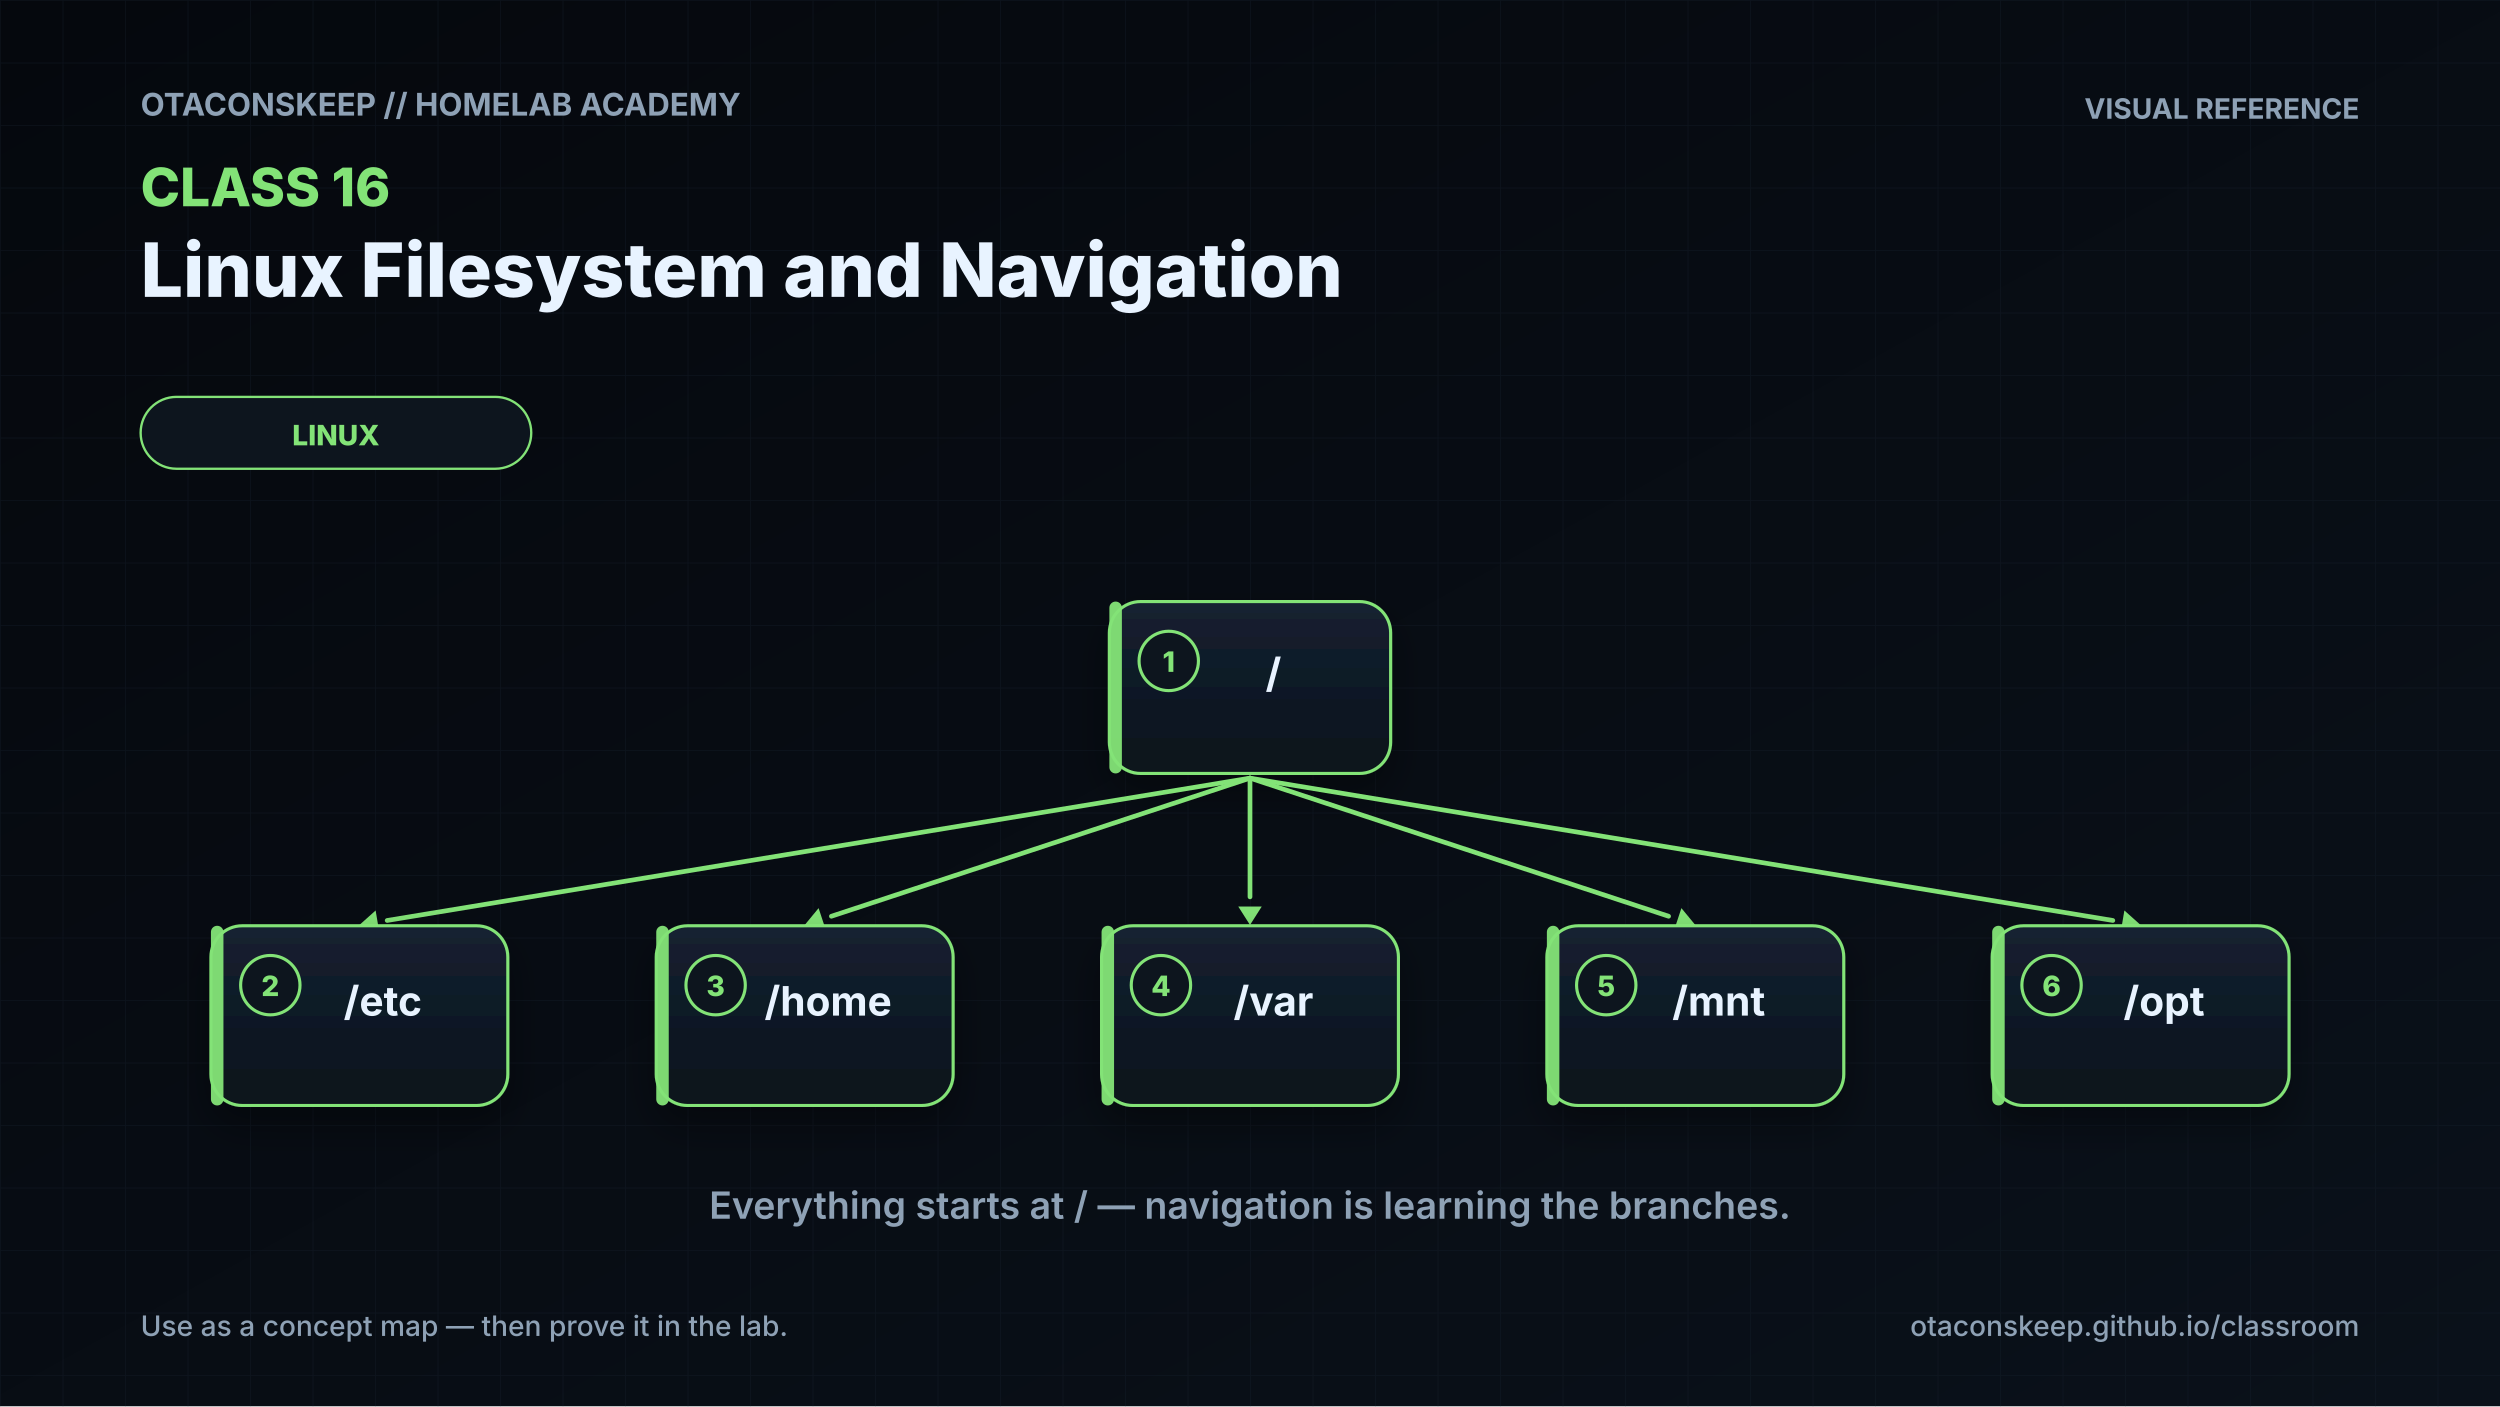
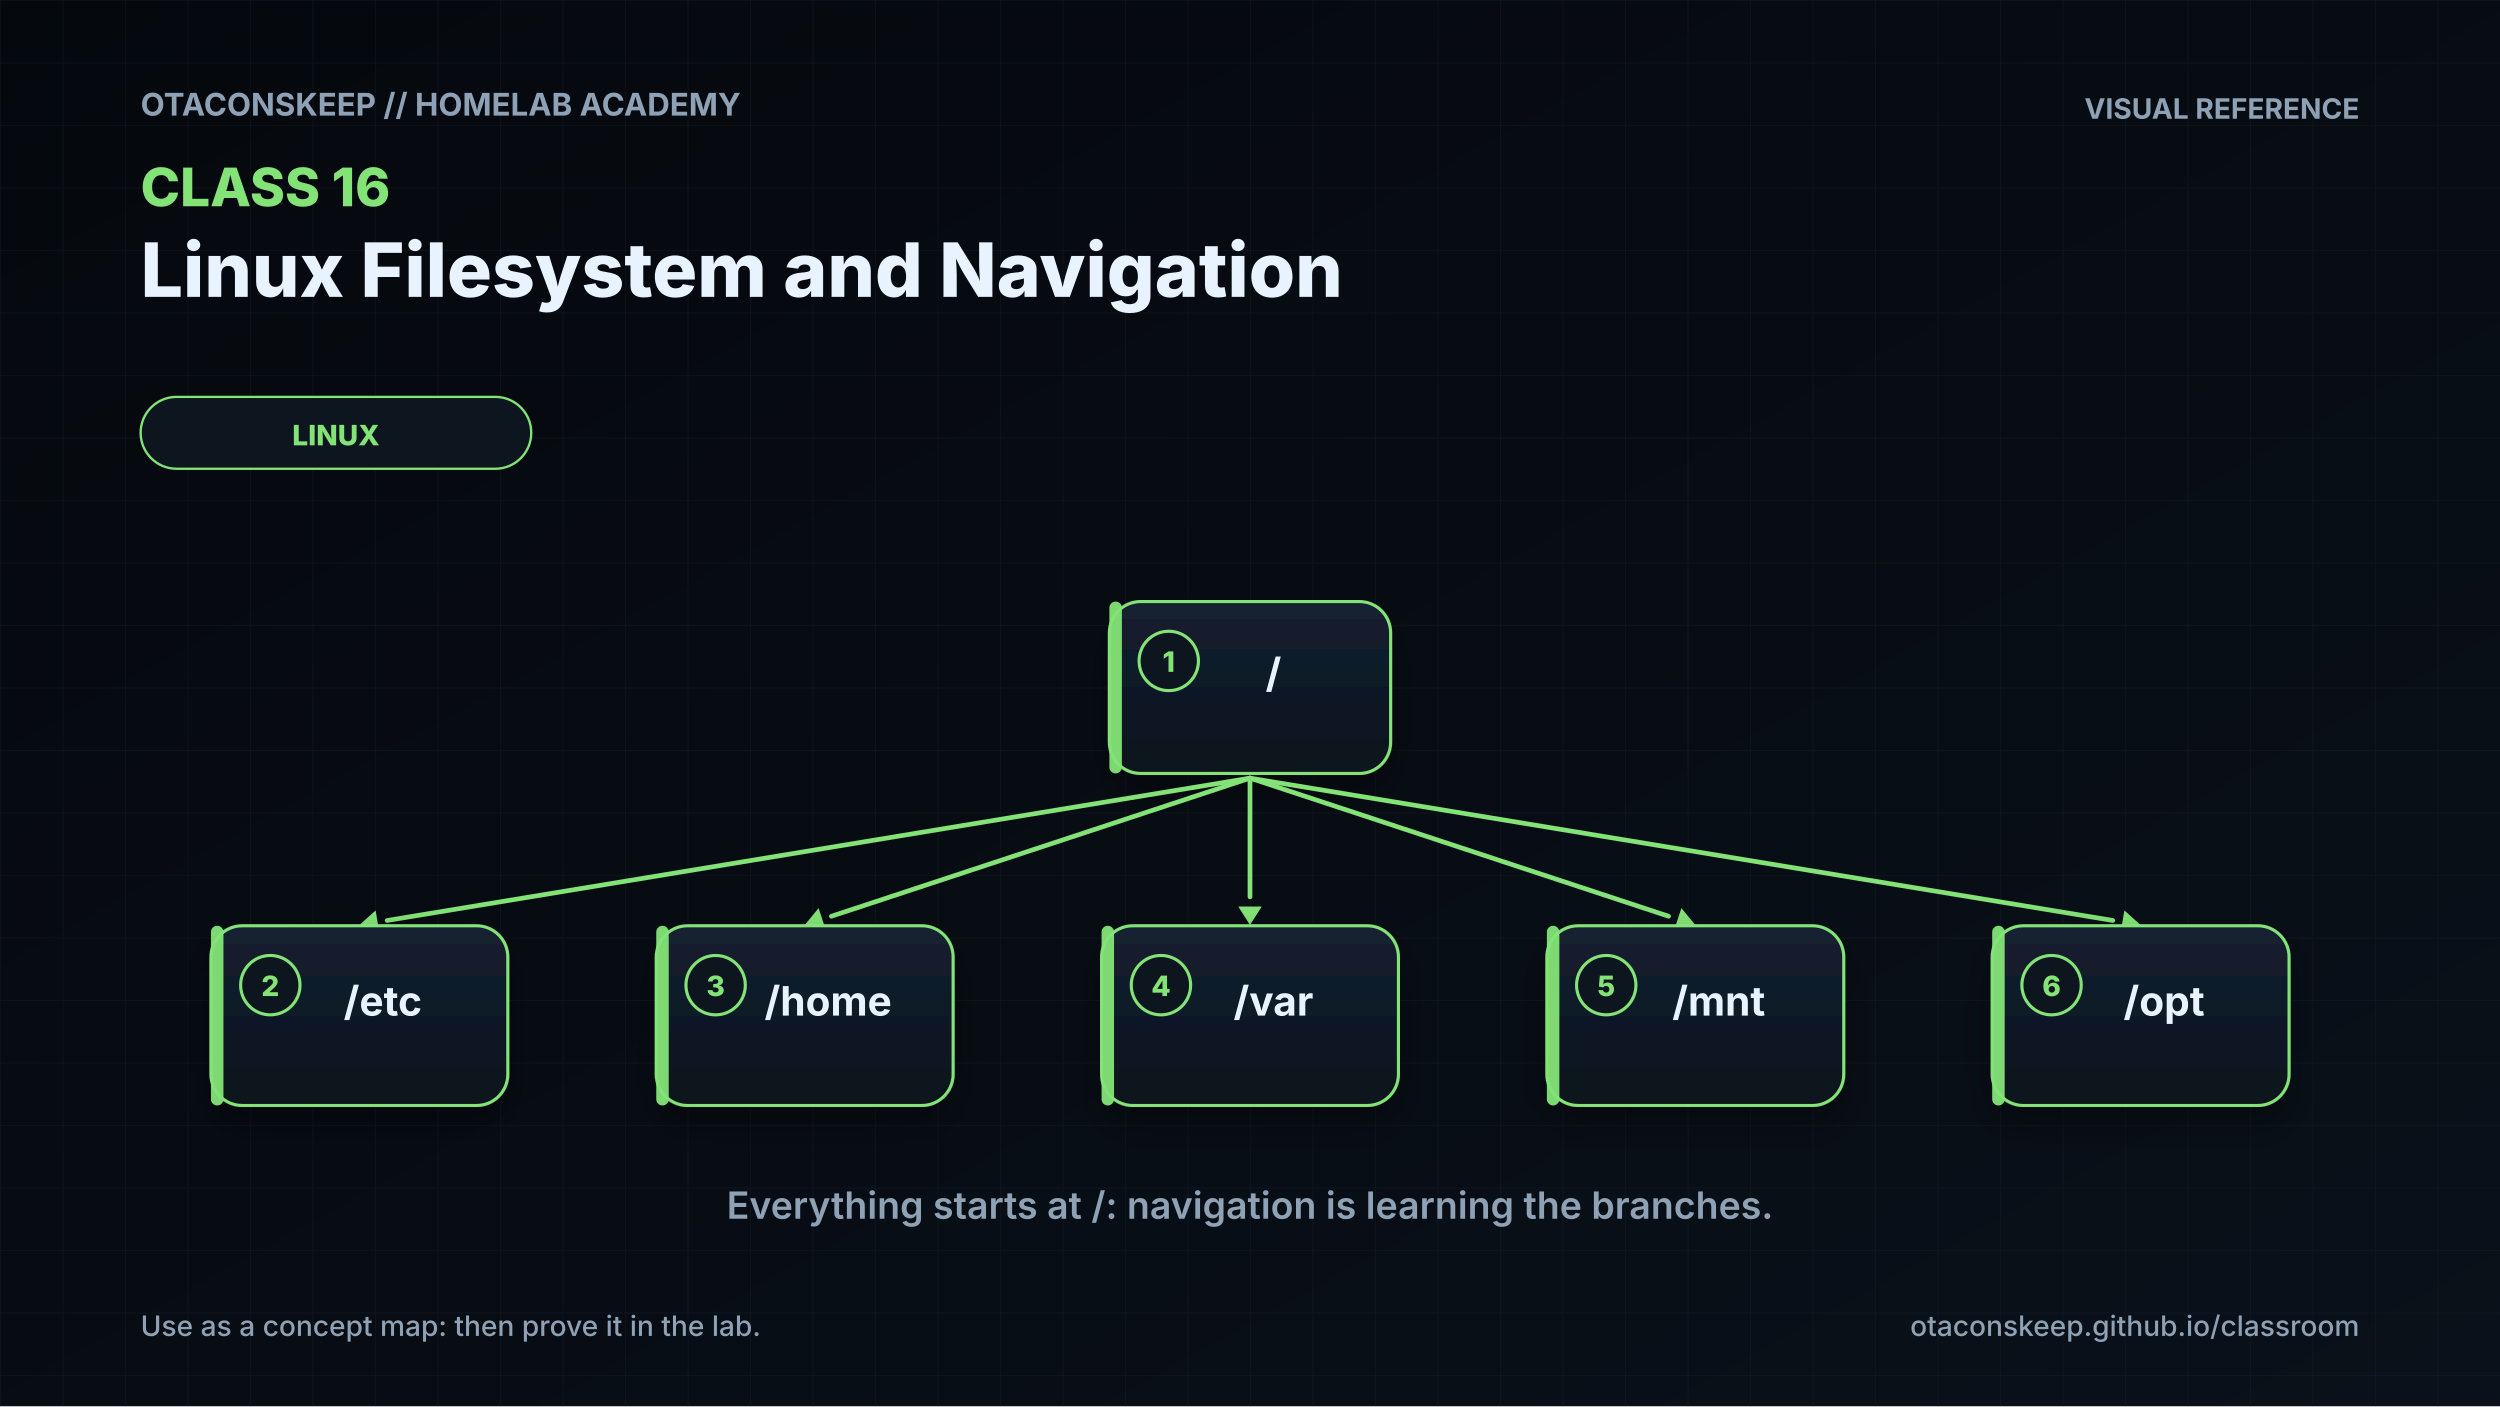
<svg xmlns="http://www.w3.org/2000/svg" width="1600" height="900" viewBox="0 0 1600 900">
  <defs>
    <linearGradient id="bg" x1="0" y1="0" x2="1" y2="1">
      <stop offset="0" stop-color="#05080d" />
      <stop offset="1" stop-color="#0a111a" />
    </linearGradient>
    <linearGradient id="glass" x1="0" y1="0" x2="0" y2="1">
      <stop offset="0" stop-color="#142131" />
      <stop offset="1" stop-color="#0b121b" />
    </linearGradient>
    <filter id="shadow" x="-30%" y="-30%" width="160%" height="160%">
      <feDropShadow dx="0" dy="12" stdDeviation="12" flood-color="#000" flood-opacity="0.35" />
    </filter>
    <filter id="glow">
      <feGaussianBlur stdDeviation="4" result="blur" />
      <feMerge>
        <feMergeNode in="blur" />
        <feMergeNode in="SourceGraphic" />
      </feMerge>
    </filter>
    <pattern id="grid" width="40" height="40" patternUnits="userSpaceOnUse">
      <path d="M 40 0 L 0 0 0 40" fill="none" stroke="#182331" stroke-width="1" opacity="0.55" />
    </pattern>
  </defs>
  <rect width="100%" height="100%" fill="url(#bg)" />
  <rect width="100%" height="100%" fill="url(#grid)" opacity="0.65" />
  <text x="90" y="74" font-family="Inter,Segoe UI,Arial,sans-serif" font-size="20" font-weight="700" fill="#8ea1b5" text-anchor="start" opacity="1">OTACONSKEEP // HOMELAB ACADEMY</text>
  <text x="90" y="132" font-family="Inter,Segoe UI,Arial,sans-serif" font-size="34" font-weight="800" fill="#83e377" text-anchor="start" opacity="1">CLASS 16</text>
  <text x="90" y="190" font-family="Inter,Segoe UI,Arial,sans-serif" font-size="48" font-weight="800" fill="#e8f3ff" text-anchor="start" opacity="1">Linux Filesystem and Navigation</text>
  <rect x="90" y="254" width="250" height="46" rx="23" fill="#0d151e" stroke="#83e377" stroke-width="1.5" opacity="1" />
  <text x="215" y="285" font-family="Inter,Segoe UI,Arial,sans-serif" font-size="18" font-weight="800" fill="#83e377" text-anchor="middle" opacity="1">LINUX</text>
  <text x="1510" y="76" font-family="Inter,Segoe UI,Arial,sans-serif" font-size="18" font-weight="700" fill="#8ea1b5" text-anchor="end" opacity="1">VISUAL REFERENCE</text>
  <rect x="710.0" y="385.0" width="180" height="110" rx="20" fill="url(#glass)" stroke="#83e377" stroke-width="2" opacity="1" filter="url(#shadow)" />
  <rect x="710.0" y="385.0" width="8" height="110" rx="4" fill="#83e377" opacity="0.95" />
  <circle cx="748.0" cy="423.0" r="19" fill="#0d151e" stroke="#83e377" stroke-width="2" />
  <text x="748.0" y="430.0" font-family="Inter,Segoe UI,Arial,sans-serif" font-size="18" font-weight="800" fill="#83e377" text-anchor="middle" opacity="1">1</text>
  <text x="815" y="440" font-family="Inter,Segoe UI,Arial,sans-serif" font-size="26" font-weight="700" fill="#e8f3ff" text-anchor="middle" opacity="1">/</text>
  <line x1="800" y1="498" x2="247.8" y2="589.1" stroke="#83e377" stroke-width="3" stroke-linecap="round" />
  <polygon points="230.0,592 240.4,582.7 242.9,597.5" fill="#83e377" />
  <rect x="135.0" y="592.5" width="190" height="115" rx="20" fill="url(#glass)" stroke="#83e377" stroke-width="2" opacity="1" filter="url(#shadow)" />
  <rect x="135.0" y="592.5" width="8" height="115" rx="4" fill="#83e377" opacity="0.95" />
  <circle cx="173.0" cy="630.5" r="19" fill="#0d151e" stroke="#83e377" stroke-width="2" />
  <text x="173.0" y="637.5" font-family="Inter,Segoe UI,Arial,sans-serif" font-size="18" font-weight="800" fill="#83e377" text-anchor="middle" opacity="1">2</text>
  <text x="245.0" y="650" font-family="Inter,Segoe UI,Arial,sans-serif" font-size="26" font-weight="700" fill="#e8f3ff" text-anchor="middle" opacity="1">/etc</text>
  <line x1="800" y1="498" x2="532.1" y2="586.4" stroke="#83e377" stroke-width="3" stroke-linecap="round" />
  <polygon points="515.0,592 523.9,581.2 528.6,595.4" fill="#83e377" />
  <rect x="420.0" y="592.5" width="190" height="115" rx="20" fill="url(#glass)" stroke="#83e377" stroke-width="2" opacity="1" filter="url(#shadow)" />
  <rect x="420.0" y="592.5" width="8" height="115" rx="4" fill="#83e377" opacity="0.95" />
  <circle cx="458.0" cy="630.5" r="19" fill="#0d151e" stroke="#83e377" stroke-width="2" />
  <text x="458.0" y="637.5" font-family="Inter,Segoe UI,Arial,sans-serif" font-size="18" font-weight="800" fill="#83e377" text-anchor="middle" opacity="1">3</text>
  <text x="530.0" y="650" font-family="Inter,Segoe UI,Arial,sans-serif" font-size="26" font-weight="700" fill="#e8f3ff" text-anchor="middle" opacity="1">/home</text>
  <line x1="800" y1="498" x2="800.0" y2="574.0" stroke="#83e377" stroke-width="3" stroke-linecap="round" />
  <polygon points="800.0,592 792.5,580.2 807.5,580.2" fill="#83e377" />
  <rect x="705.0" y="592.5" width="190" height="115" rx="20" fill="url(#glass)" stroke="#83e377" stroke-width="2" opacity="1" filter="url(#shadow)" />
  <rect x="705.0" y="592.5" width="8" height="115" rx="4" fill="#83e377" opacity="0.95" />
  <circle cx="743.0" cy="630.5" r="19" fill="#0d151e" stroke="#83e377" stroke-width="2" />
  <text x="743.0" y="637.5" font-family="Inter,Segoe UI,Arial,sans-serif" font-size="18" font-weight="800" fill="#83e377" text-anchor="middle" opacity="1">4</text>
  <text x="815.0" y="650" font-family="Inter,Segoe UI,Arial,sans-serif" font-size="26" font-weight="700" fill="#e8f3ff" text-anchor="middle" opacity="1">/var</text>
  <line x1="800" y1="498" x2="1067.9" y2="586.4" stroke="#83e377" stroke-width="3" stroke-linecap="round" />
  <polygon points="1085.0,592 1071.4,595.4 1076.1,581.2" fill="#83e377" />
  <rect x="990.0" y="592.5" width="190" height="115" rx="20" fill="url(#glass)" stroke="#83e377" stroke-width="2" opacity="1" filter="url(#shadow)" />
  <rect x="990.0" y="592.5" width="8" height="115" rx="4" fill="#83e377" opacity="0.95" />
  <circle cx="1028.0" cy="630.5" r="19" fill="#0d151e" stroke="#83e377" stroke-width="2" />
  <text x="1028.0" y="637.5" font-family="Inter,Segoe UI,Arial,sans-serif" font-size="18" font-weight="800" fill="#83e377" text-anchor="middle" opacity="1">5</text>
  <text x="1100.0" y="650" font-family="Inter,Segoe UI,Arial,sans-serif" font-size="26" font-weight="700" fill="#e8f3ff" text-anchor="middle" opacity="1">/mnt</text>
  <line x1="800" y1="498" x2="1352.2" y2="589.1" stroke="#83e377" stroke-width="3" stroke-linecap="round" />
  <polygon points="1370.0,592 1357.1,597.5 1359.6,582.7" fill="#83e377" />
  <rect x="1275.0" y="592.5" width="190" height="115" rx="20" fill="url(#glass)" stroke="#83e377" stroke-width="2" opacity="1" filter="url(#shadow)" />
  <rect x="1275.0" y="592.5" width="8" height="115" rx="4" fill="#83e377" opacity="0.95" />
  <circle cx="1313.0" cy="630.5" r="19" fill="#0d151e" stroke="#83e377" stroke-width="2" />
  <text x="1313.0" y="637.5" font-family="Inter,Segoe UI,Arial,sans-serif" font-size="18" font-weight="800" fill="#83e377" text-anchor="middle" opacity="1">6</text>
  <text x="1385.0" y="650" font-family="Inter,Segoe UI,Arial,sans-serif" font-size="26" font-weight="700" fill="#e8f3ff" text-anchor="middle" opacity="1">/opt</text>
-   <text x="800" y="780" font-family="Inter,Segoe UI,Arial,sans-serif" font-size="24" font-weight="600" fill="#8ea1b5" text-anchor="middle" opacity="1">Everything starts at / — navigation is learning the branches.</text>
-   <text x="90" y="855" font-family="Inter,Segoe UI,Arial,sans-serif" font-size="18" font-weight="500" fill="#8ea1b5" text-anchor="start" opacity="1">Use as a concept map — then prove it in the lab.</text>
+   <text x="800" y="780" font-family="Inter,Segoe UI,Arial,sans-serif" font-size="24" font-weight="600" fill="#8ea1b5" text-anchor="middle" opacity="1">Everything starts at /: navigation is learning the branches.</text>
+   <text x="90" y="855" font-family="Inter,Segoe UI,Arial,sans-serif" font-size="18" font-weight="500" fill="#8ea1b5" text-anchor="start" opacity="1">Use as a concept map: then prove it in the lab.</text>
  <text x="1510" y="855" font-family="Inter,Segoe UI,Arial,sans-serif" font-size="18" font-weight="500" fill="#8ea1b5" text-anchor="end" opacity="1">otaconskeep.github.io/classroom</text>
</svg>
